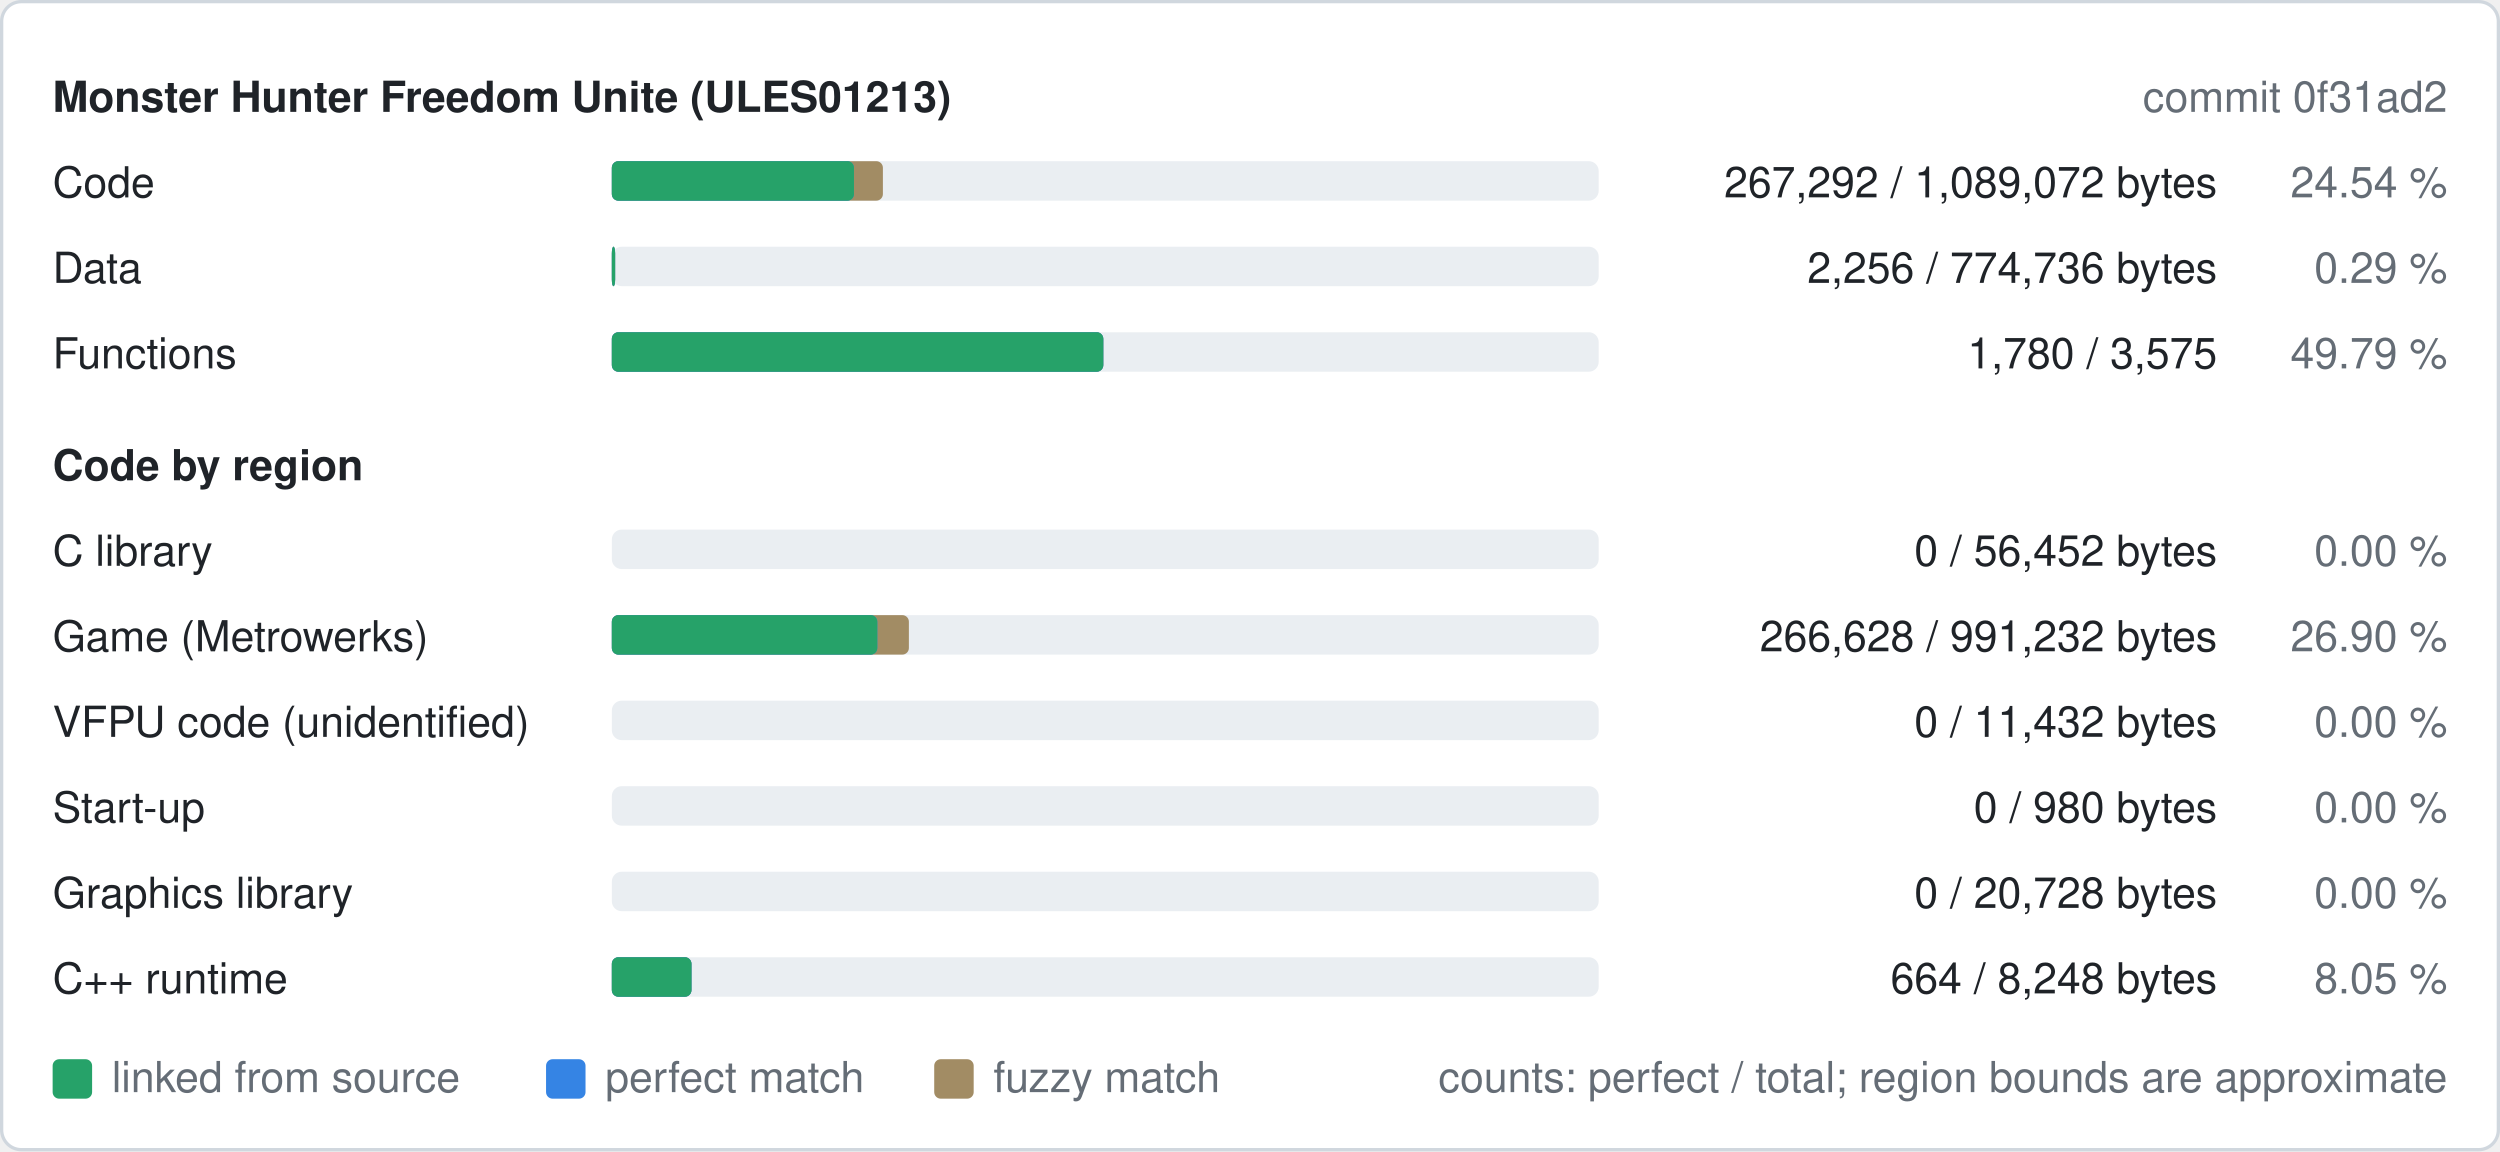
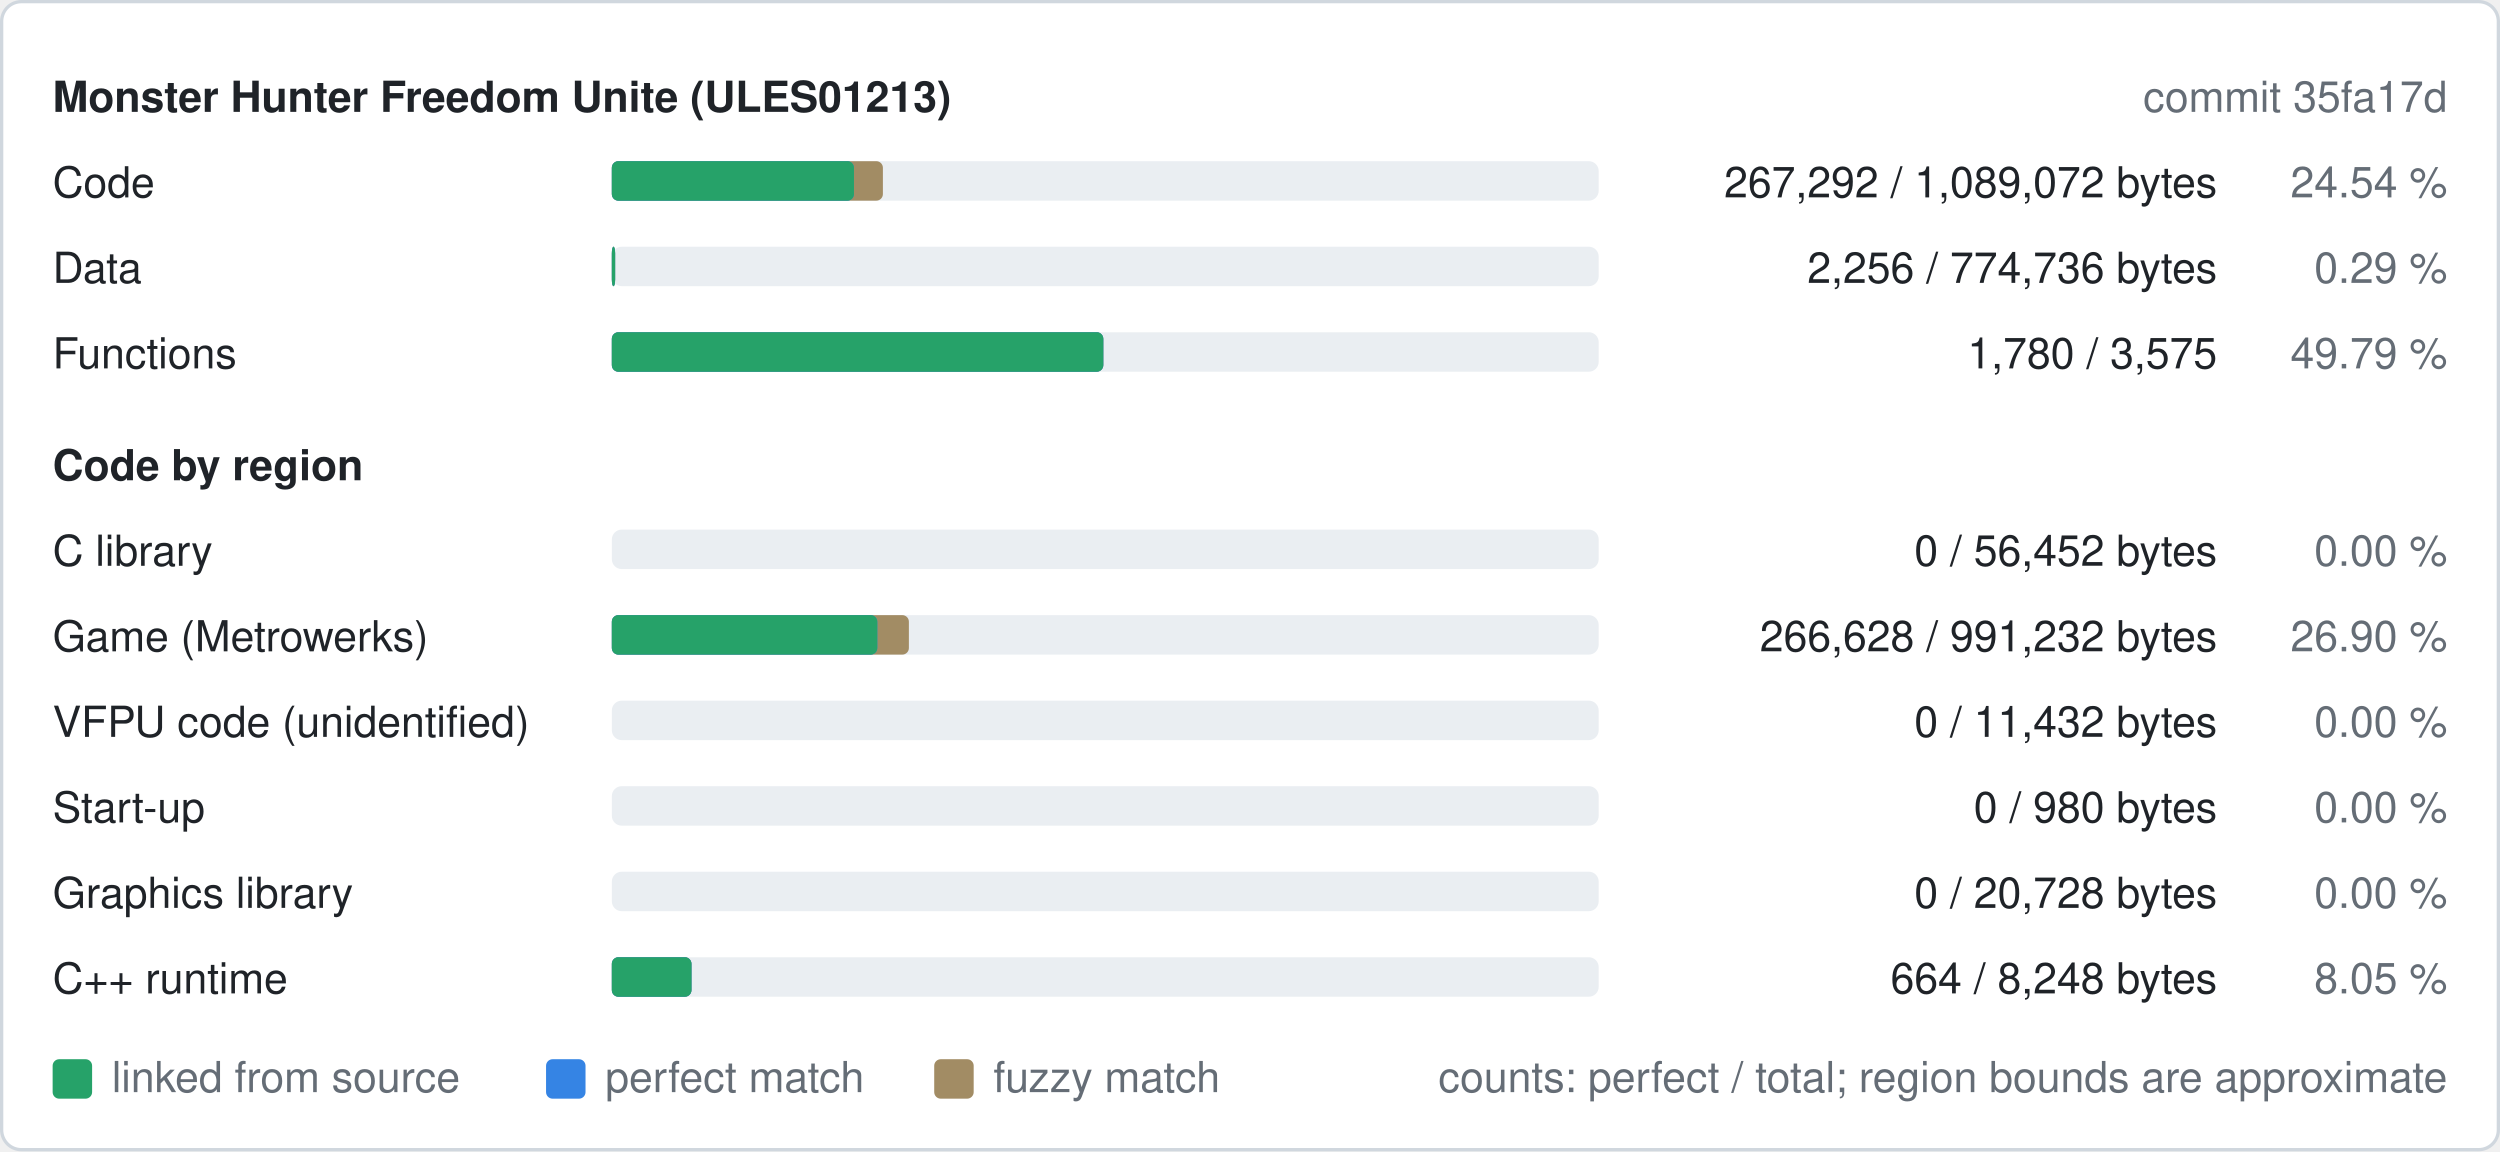
<svg xmlns="http://www.w3.org/2000/svg" width="760" height="350" viewBox="0 0 760 350" role="img" aria-label="Decompilation progress of ULES01213">
  <style>
text{font-family:-apple-system,BlinkMacSystemFont,"Segoe UI",Helvetica,Arial,sans-serif;font-size:13px}
.b{font-weight:600}
.bg{fill:#ffffff;stroke:#d0d7de}.t{fill:#1f2328}.m{fill:#656d76}.track{fill:#eaeef2}.fuzzy{fill:#a28c64}.perfect{fill:#3584e4}.linked{fill:#26a269}
@media (prefers-color-scheme: dark){.bg{fill:#0d1117;stroke:#30363d}.t{fill:#e6edf3}.m{fill:#8d96a0}.track{fill:#21262d}.fuzzy{fill:#a28c64}.perfect{fill:#3584e4}.linked{fill:#2ec27e}}
</style>
  <rect class="bg" x="0.5" y="0.5" width="759" height="349" rx="6" />
  <text class="t b" x="16" y="34">Monster Hunter Freedom Unite (ULES01213)</text>
-   <text class="m" x="744" y="34" text-anchor="end">commit 0f31ad2</text>
+   <text class="m" x="744" y="34" text-anchor="end">commit 35fa17d</text>
  <text class="t" x="16" y="60">Code</text>
  <rect class="track" x="186" y="49" width="300" height="12" rx="3" />
  <rect class="fuzzy" x="186" y="49" width="82.4" height="12" rx="2" />
  <rect class="perfect" x="186" y="49" width="73.6" height="12" rx="2" />
  <rect class="linked" x="186" y="49" width="73.6" height="12" rx="2" />
  <text class="t" x="674" y="60" text-anchor="end">267,292 / 1,089,072 bytes</text>
  <text class="m" x="744" y="60" text-anchor="end">24.54 %</text>
  <text class="t" x="16" y="86">Data</text>
  <rect class="track" x="186" y="75" width="300" height="12" rx="3" />
  <rect class="fuzzy" x="186" y="75" width="1.0" height="12" rx="2" />
  <rect class="perfect" x="186" y="75" width="1.0" height="12" rx="2" />
  <rect class="linked" x="186" y="75" width="1.0" height="12" rx="2" />
  <text class="t" x="674" y="86" text-anchor="end">2,256 / 774,736 bytes</text>
  <text class="m" x="744" y="86" text-anchor="end">0.29 %</text>
  <text class="t" x="16" y="112">Functions</text>
  <rect class="track" x="186" y="101" width="300" height="12" rx="3" />
  <rect class="fuzzy" x="186" y="101" width="149.4" height="12" rx="2" />
  <rect class="perfect" x="186" y="101" width="149.4" height="12" rx="2" />
  <rect class="linked" x="186" y="101" width="149.4" height="12" rx="2" />
  <text class="t" x="674" y="112" text-anchor="end">1,780 / 3,575</text>
  <text class="m" x="744" y="112" text-anchor="end">49.79 %</text>
  <text class="t b" x="16" y="146">Code by region</text>
  <text class="t" x="16" y="172">C library</text>
  <rect class="track" x="186" y="161" width="300" height="12" rx="3" />
  <text class="t" x="674" y="172" text-anchor="end">0 / 56,452 bytes</text>
  <text class="m" x="744" y="172" text-anchor="end">0.00 %</text>
  <text class="t" x="16" y="198">Game (Metrowerks)</text>
  <rect class="track" x="186" y="187" width="300" height="12" rx="3" />
  <rect class="fuzzy" x="186" y="187" width="90.3" height="12" rx="2" />
  <rect class="perfect" x="186" y="187" width="80.7" height="12" rx="2" />
  <rect class="linked" x="186" y="187" width="80.7" height="12" rx="2" />
  <text class="t" x="674" y="198" text-anchor="end">266,628 / 991,232 bytes</text>
  <text class="m" x="744" y="198" text-anchor="end">26.90 %</text>
  <text class="t" x="16" y="224">VFPU code (unidentified)</text>
  <rect class="track" x="186" y="213" width="300" height="12" rx="3" />
  <text class="t" x="674" y="224" text-anchor="end">0 / 11,432 bytes</text>
  <text class="m" x="744" y="224" text-anchor="end">0.00 %</text>
  <text class="t" x="16" y="250">Start-up</text>
  <rect class="track" x="186" y="239" width="300" height="12" rx="3" />
  <text class="t" x="674" y="250" text-anchor="end">0 / 980 bytes</text>
  <text class="m" x="744" y="250" text-anchor="end">0.00 %</text>
  <text class="t" x="16" y="276">Graphics library</text>
  <rect class="track" x="186" y="265" width="300" height="12" rx="3" />
  <text class="t" x="674" y="276" text-anchor="end">0 / 20,728 bytes</text>
  <text class="m" x="744" y="276" text-anchor="end">0.00 %</text>
  <text class="t" x="16" y="302">C++ runtime</text>
  <rect class="track" x="186" y="291" width="300" height="12" rx="3" />
  <rect class="fuzzy" x="186" y="291" width="24.2" height="12" rx="2" />
  <rect class="perfect" x="186" y="291" width="24.2" height="12" rx="2" />
  <rect class="linked" x="186" y="291" width="24.2" height="12" rx="2" />
  <text class="t" x="674" y="302" text-anchor="end">664 / 8,248 bytes</text>
  <text class="m" x="744" y="302" text-anchor="end">8.05 %</text>
  <rect class="linked" x="16" y="322" width="12" height="12" rx="2" />
  <text class="m" x="34" y="332">linked from source</text>
  <rect class="perfect" x="166" y="322" width="12" height="12" rx="2" />
  <text class="m" x="184" y="332">perfect match</text>
  <rect class="fuzzy" x="284" y="322" width="12" height="12" rx="2" />
  <text class="m" x="302" y="332">fuzzy match</text>
  <text class="m" x="744" y="332" text-anchor="end">counts: perfect / total; region bounds are approximate</text>
</svg>
